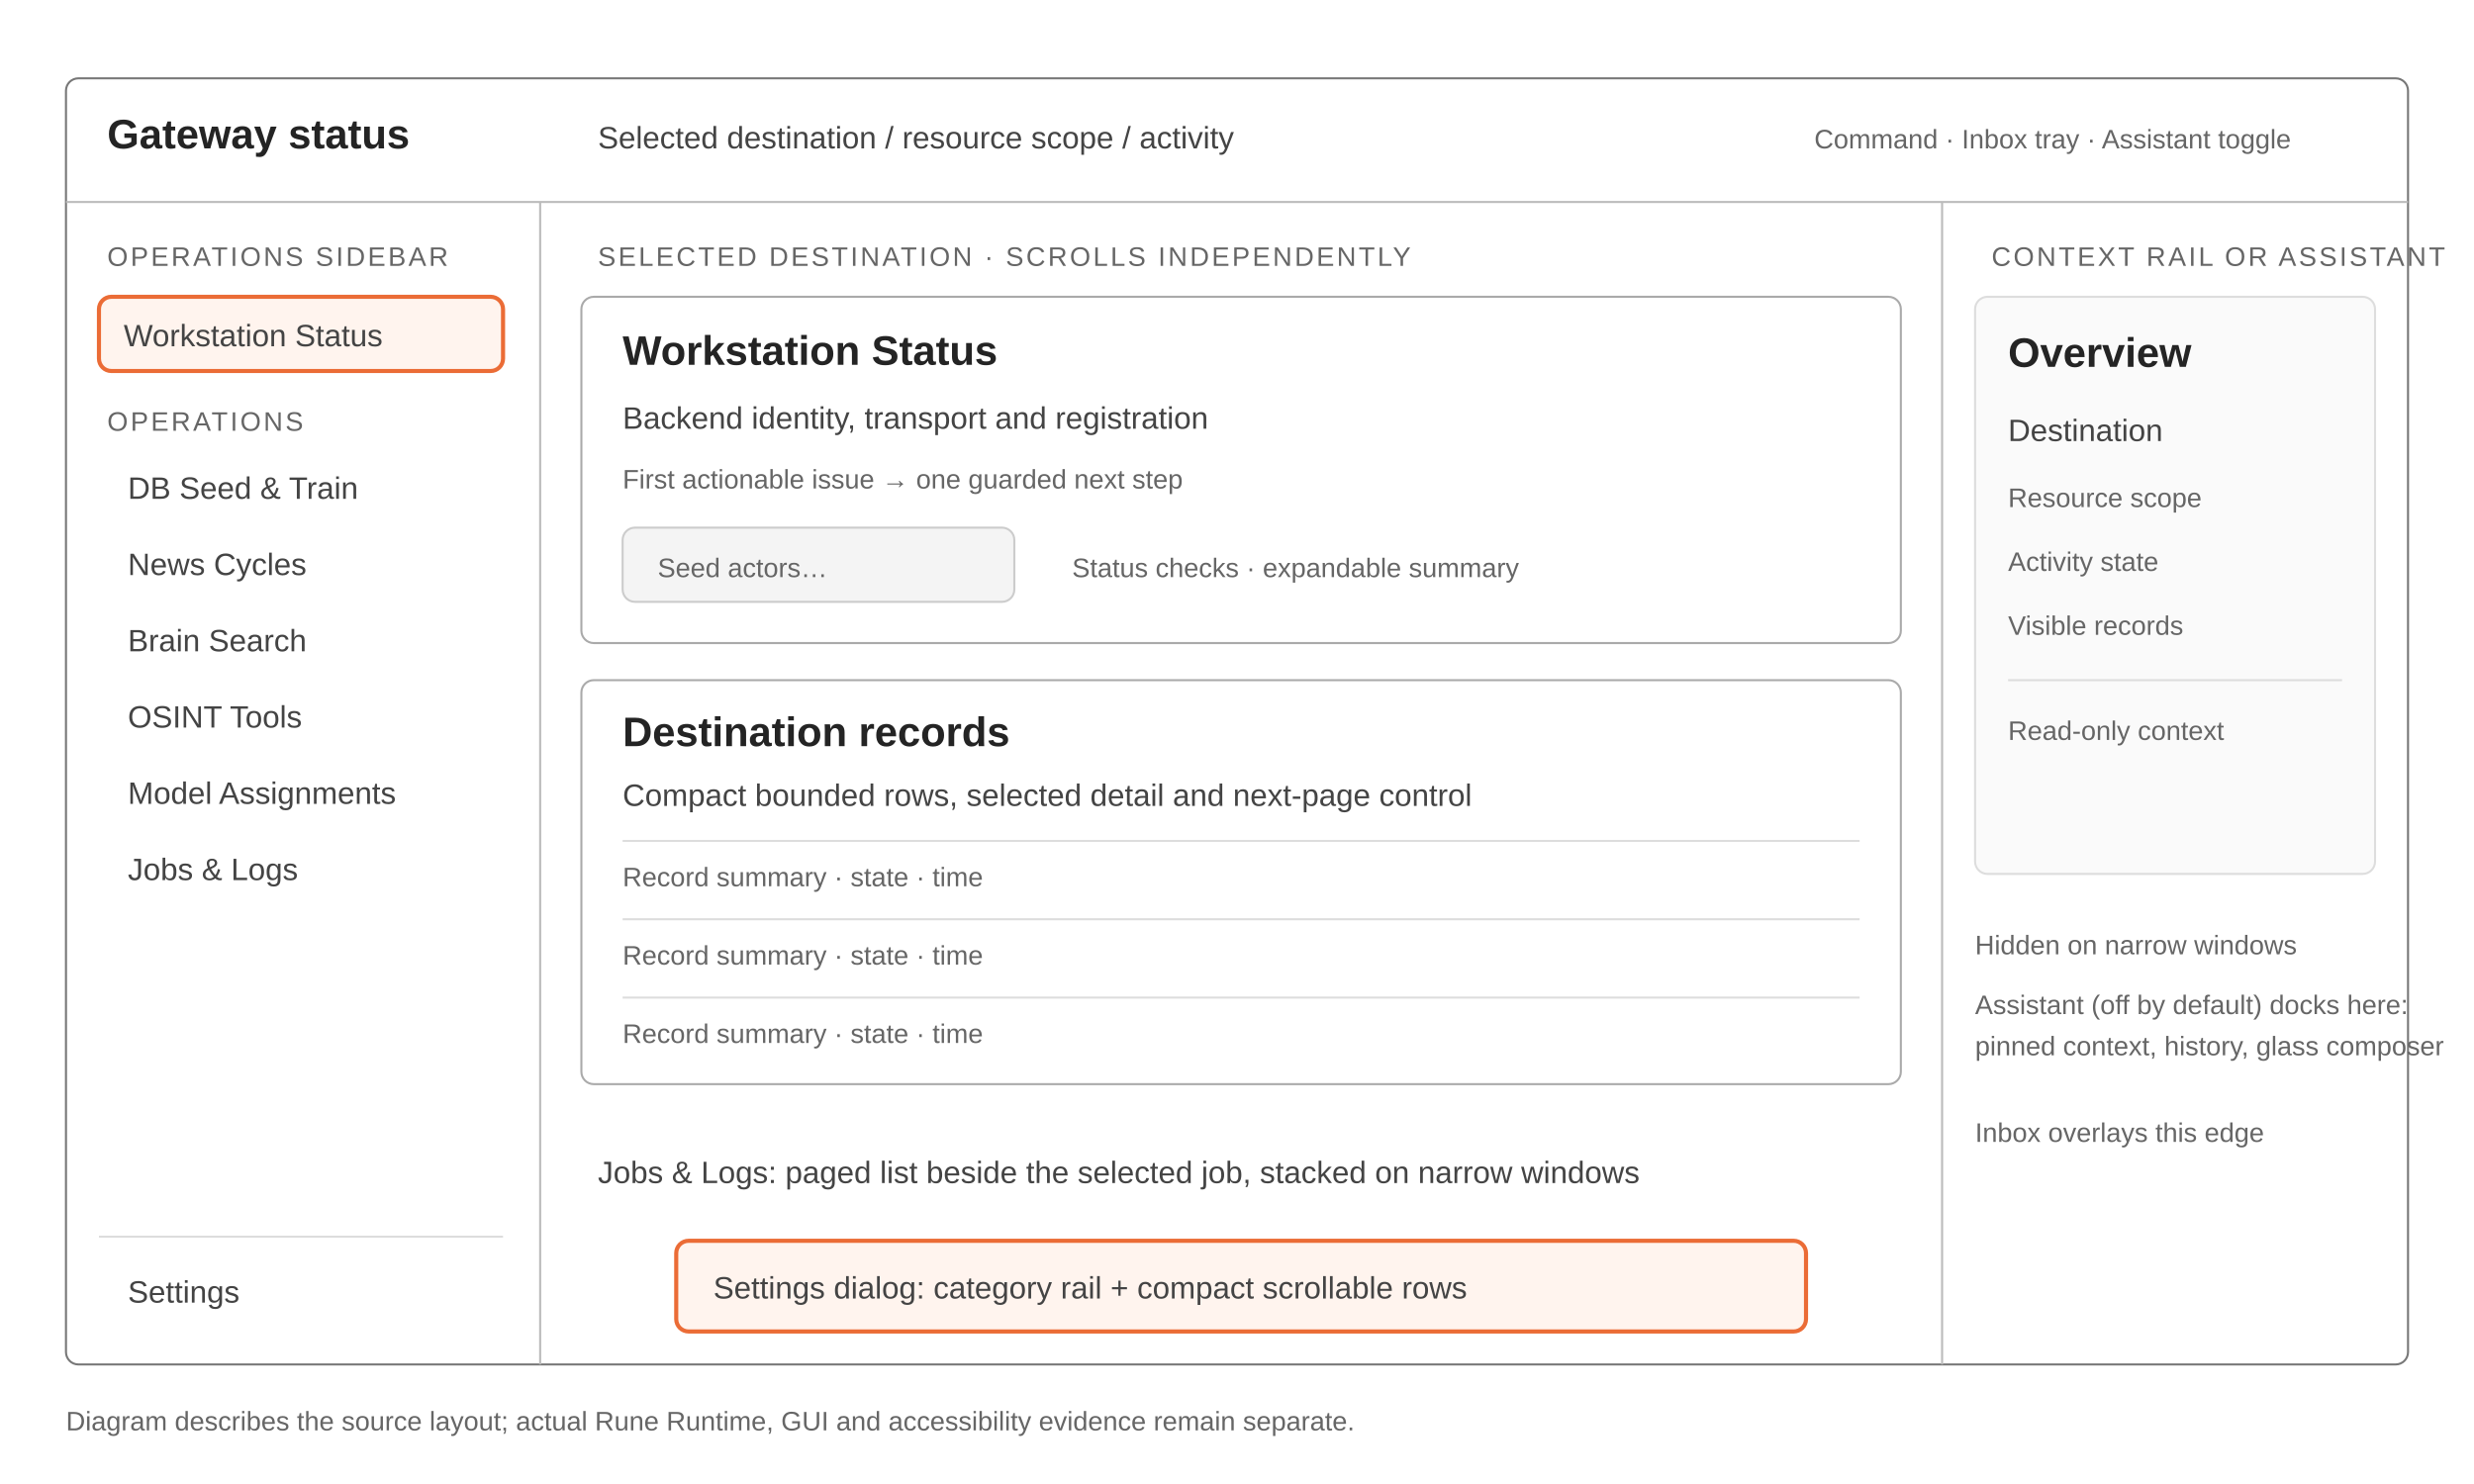
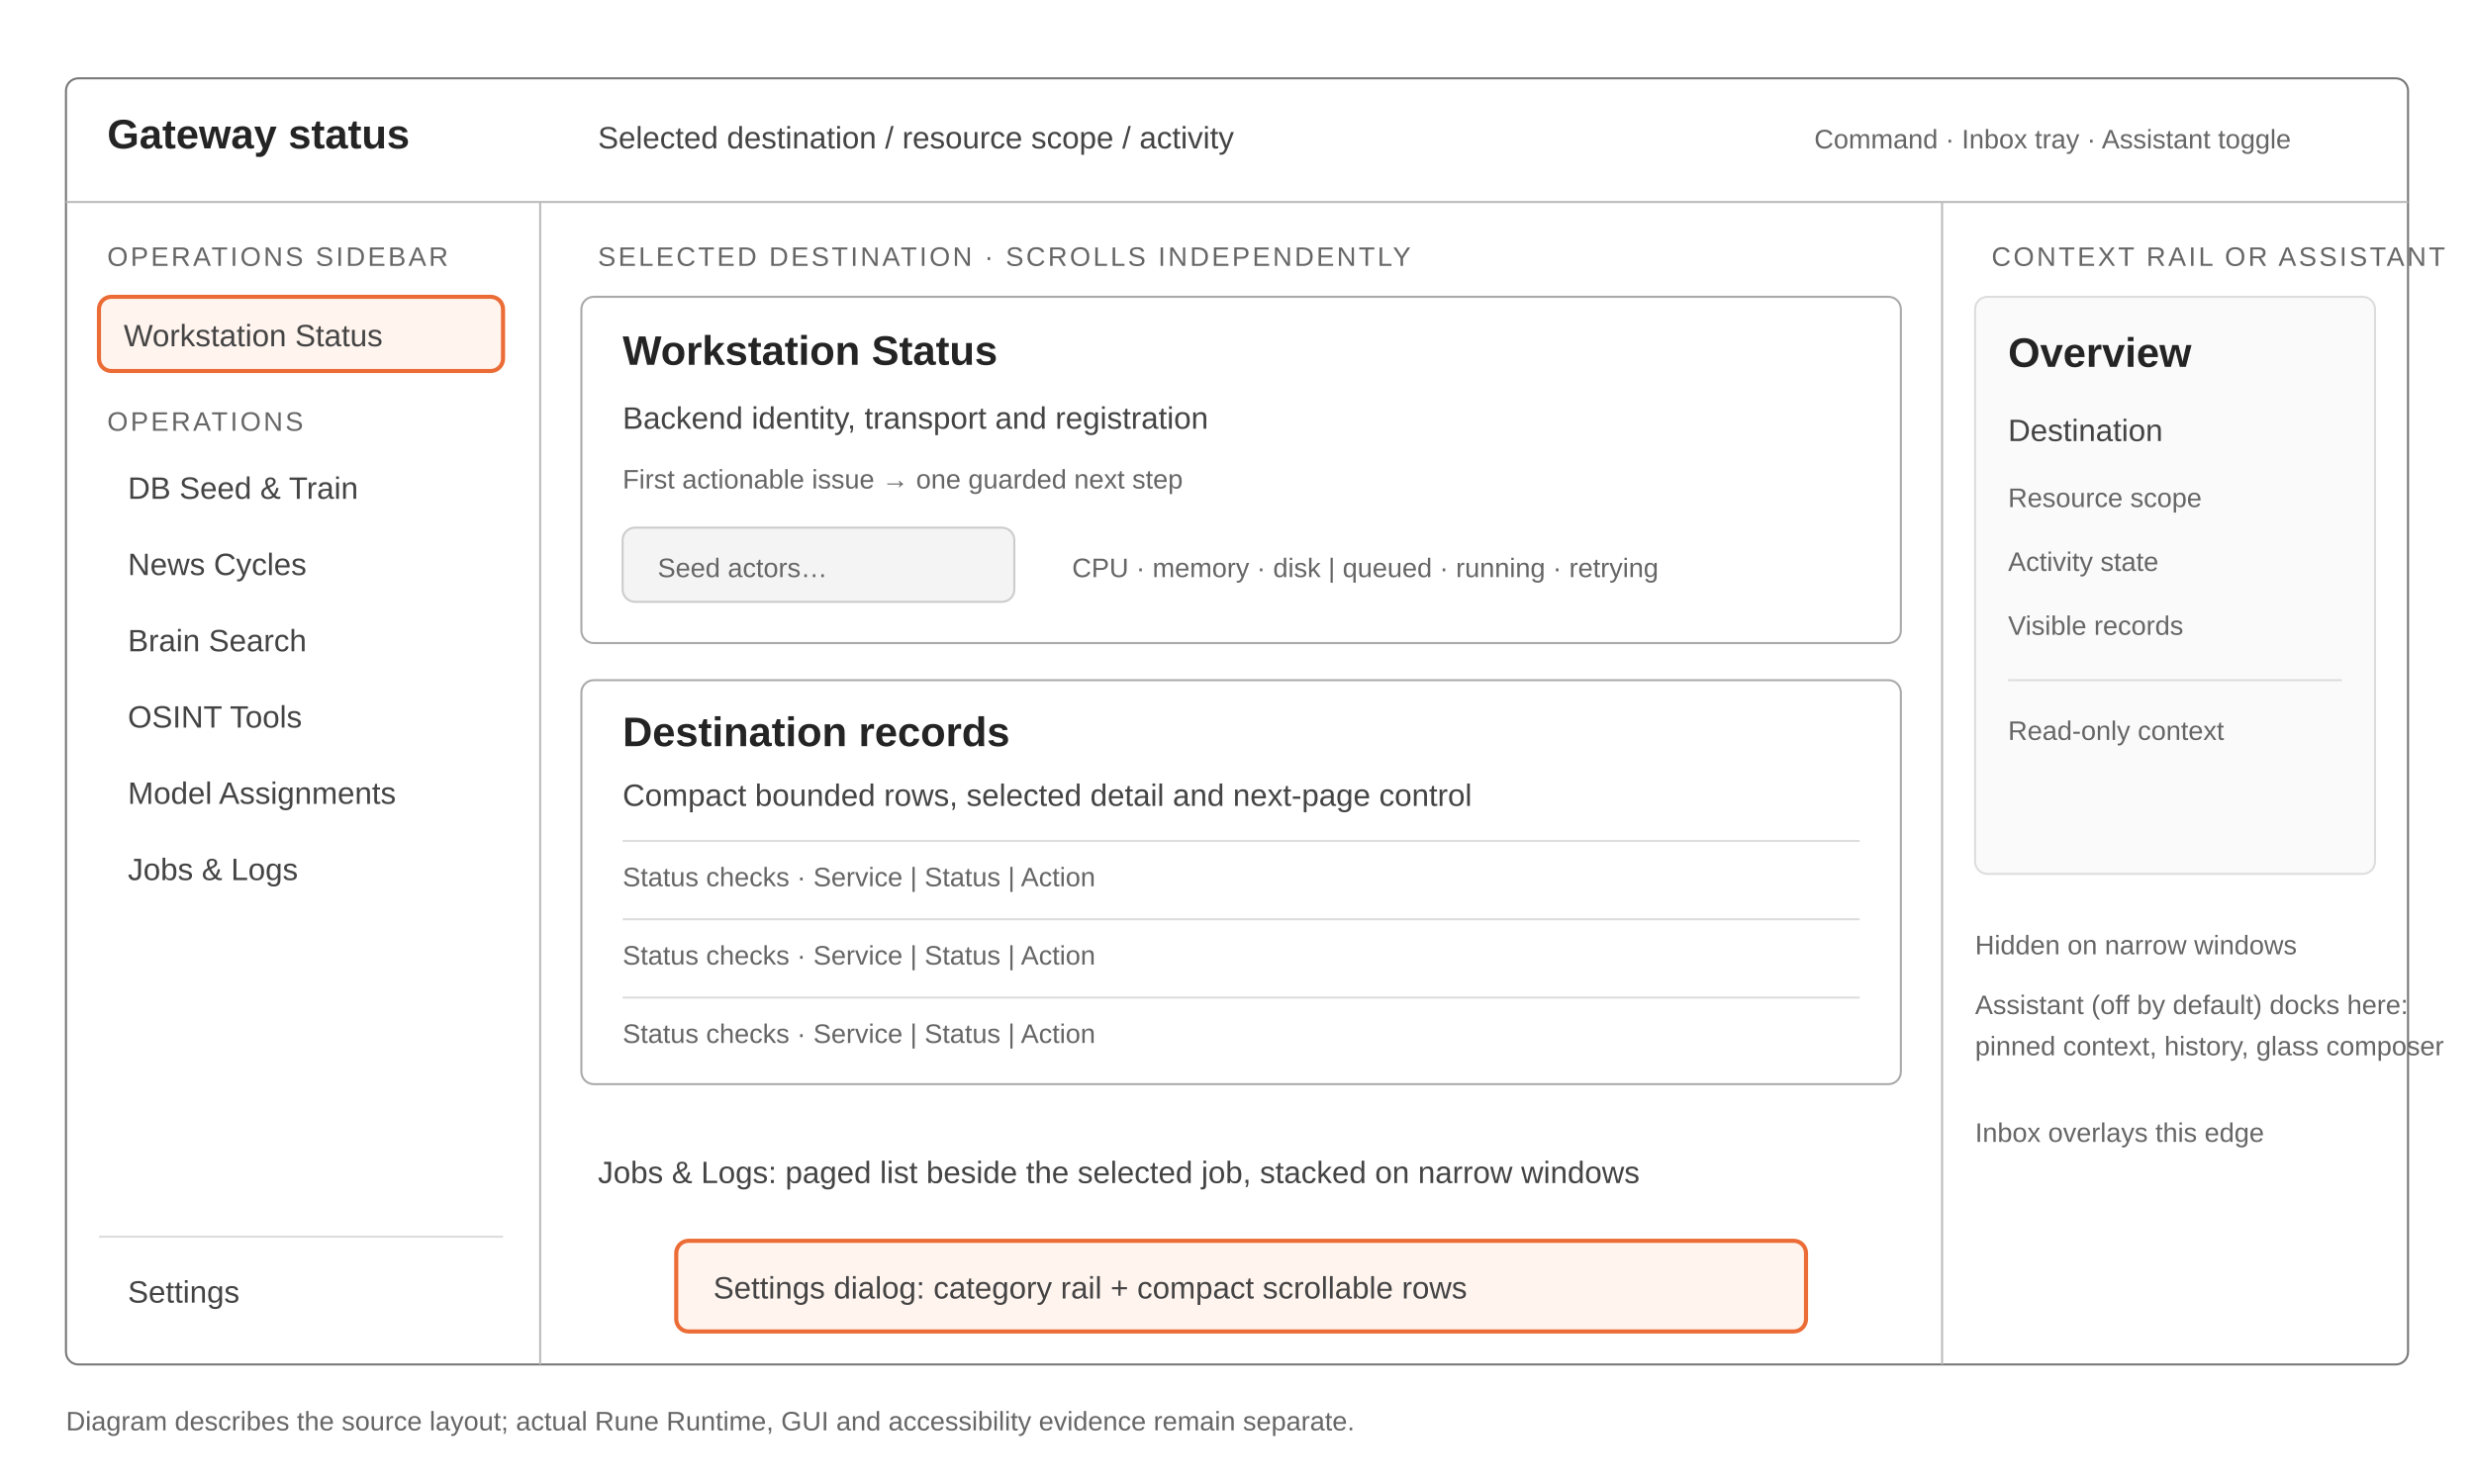
<svg xmlns="http://www.w3.org/2000/svg" viewBox="0 0 1200 720" role="img" aria-labelledby="native-workstation-layout-title native-workstation-layout-desc">
  <style>text{font-family:Geist,Arial,sans-serif;fill:#242424}.zone{font-size:13px;letter-spacing:1.2px;fill:#666}.label{font-size:20px;font-weight:600}.note{font-size:15px;fill:#444}.small{font-size:13px;fill:#666}.node{fill:#fff;stroke:#aaa;stroke-width:1}.focus{fill:#fff4ee;stroke:#eb6c36;stroke-width:2}.lane{fill:#fafafa;stroke:#ddd;stroke-width:1}.pill{fill:#f4f4f4;stroke:#ccc;stroke-width:1}</style>
  <rect width="1200" height="720" fill="#fff" />
  <rect x="32" y="38" width="1136" height="624" rx="6" fill="#fff" stroke="#777" />
  <path d="M 32 98 H 1168 M 262 98 V 662 M 942 98 V 662" stroke="#bbb" />
  <text x="52" y="72" class="label">Gateway status</text>
  <text x="290" y="72" class="note">Selected destination / resource scope / activity</text>
  <text x="880" y="72" class="small">Command · Inbox tray · Assistant toggle</text>
  <text x="52" y="129" class="zone">OPERATIONS SIDEBAR</text>
  <rect x="48" y="144" width="196" height="36" rx="6" class="focus" />
  <text x="60" y="168" class="note">Workstation Status</text>
  <text x="52" y="209" class="zone">OPERATIONS</text>
  <text x="62" y="242" class="note">DB Seed &amp; Train</text>
  <text x="62" y="279" class="note">News Cycles</text>
  <text x="62" y="316" class="note">Brain Search</text>
  <text x="62" y="353" class="note">OSINT Tools</text>
  <text x="62" y="390" class="note">Model Assignments</text>
  <text x="62" y="427" class="note">Jobs &amp; Logs</text>
  <path d="M 48 600 H 244" stroke="#ddd" />
  <text x="62" y="632" class="note">Settings</text>
  <text x="290" y="129" class="zone">SELECTED DESTINATION · SCROLLS INDEPENDENTLY</text>
  <rect x="282" y="144" width="640" height="168" rx="6" class="node" />
  <text x="302" y="177" class="label">Workstation Status</text>
  <text x="302" y="208" class="note">Backend identity, transport and registration</text>
  <text x="302" y="237" class="small">First actionable issue → one guarded next step</text>
  <rect x="302" y="256" width="190" height="36" rx="6" class="pill" />
  <text x="319" y="280" class="small">Seed actors…</text>
-   <text x="520" y="280" class="small">Status checks · expandable summary</text>
+   <text x="520" y="280" class="small">CPU · memory · disk | queued · running · retrying</text>
  <rect x="282" y="330" width="640" height="196" rx="6" class="node" />
  <text x="302" y="362" class="label">Destination records</text>
  <text x="302" y="391" class="note">Compact bounded rows, selected detail and next-page control</text>
  <path d="M 302 408 H 902 M 302 446 H 902 M 302 484 H 902" stroke="#ddd" />
-   <text x="302" y="430" class="small">Record summary · state · time</text>
-   <text x="302" y="468" class="small">Record summary · state · time</text>
-   <text x="302" y="506" class="small">Record summary · state · time</text>
+   <text x="302" y="430" class="small">Status checks · Service | Status | Action</text>
+   <text x="302" y="468" class="small">Status checks · Service | Status | Action</text>
+   <text x="302" y="506" class="small">Status checks · Service | Status | Action</text>
  <text x="290" y="574" class="note">Jobs &amp; Logs: paged list beside the selected job, stacked on narrow windows</text>
  <text x="966" y="129" class="zone">CONTEXT RAIL OR ASSISTANT</text>
  <rect x="958" y="144" width="194" height="280" rx="6" class="lane" />
  <text x="974" y="178" class="label">Overview</text>
  <text x="974" y="214" class="note">Destination</text>
  <text x="974" y="246" class="small">Resource scope</text>
  <text x="974" y="277" class="small">Activity state</text>
  <text x="974" y="308" class="small">Visible records</text>
  <path d="M 974 330 H 1136" stroke="#ddd" />
  <text x="974" y="359" class="small">Read-only context</text>
  <text x="958" y="463" class="small">Hidden on narrow windows</text>
  <text x="958" y="492" class="small">Assistant (off by default) docks here:</text>
  <text x="958" y="512" class="small">pinned context, history, glass composer</text>
  <text x="958" y="554" class="small">Inbox overlays this edge</text>
  <rect x="328" y="602" width="548" height="44" rx="6" class="focus" />
  <text x="346" y="630" class="note">Settings dialog: category rail + compact scrollable rows</text>
  <text x="32" y="694" class="small">Diagram describes the source layout; actual Rune Runtime, GUI and accessibility evidence remain separate.</text>
</svg>
